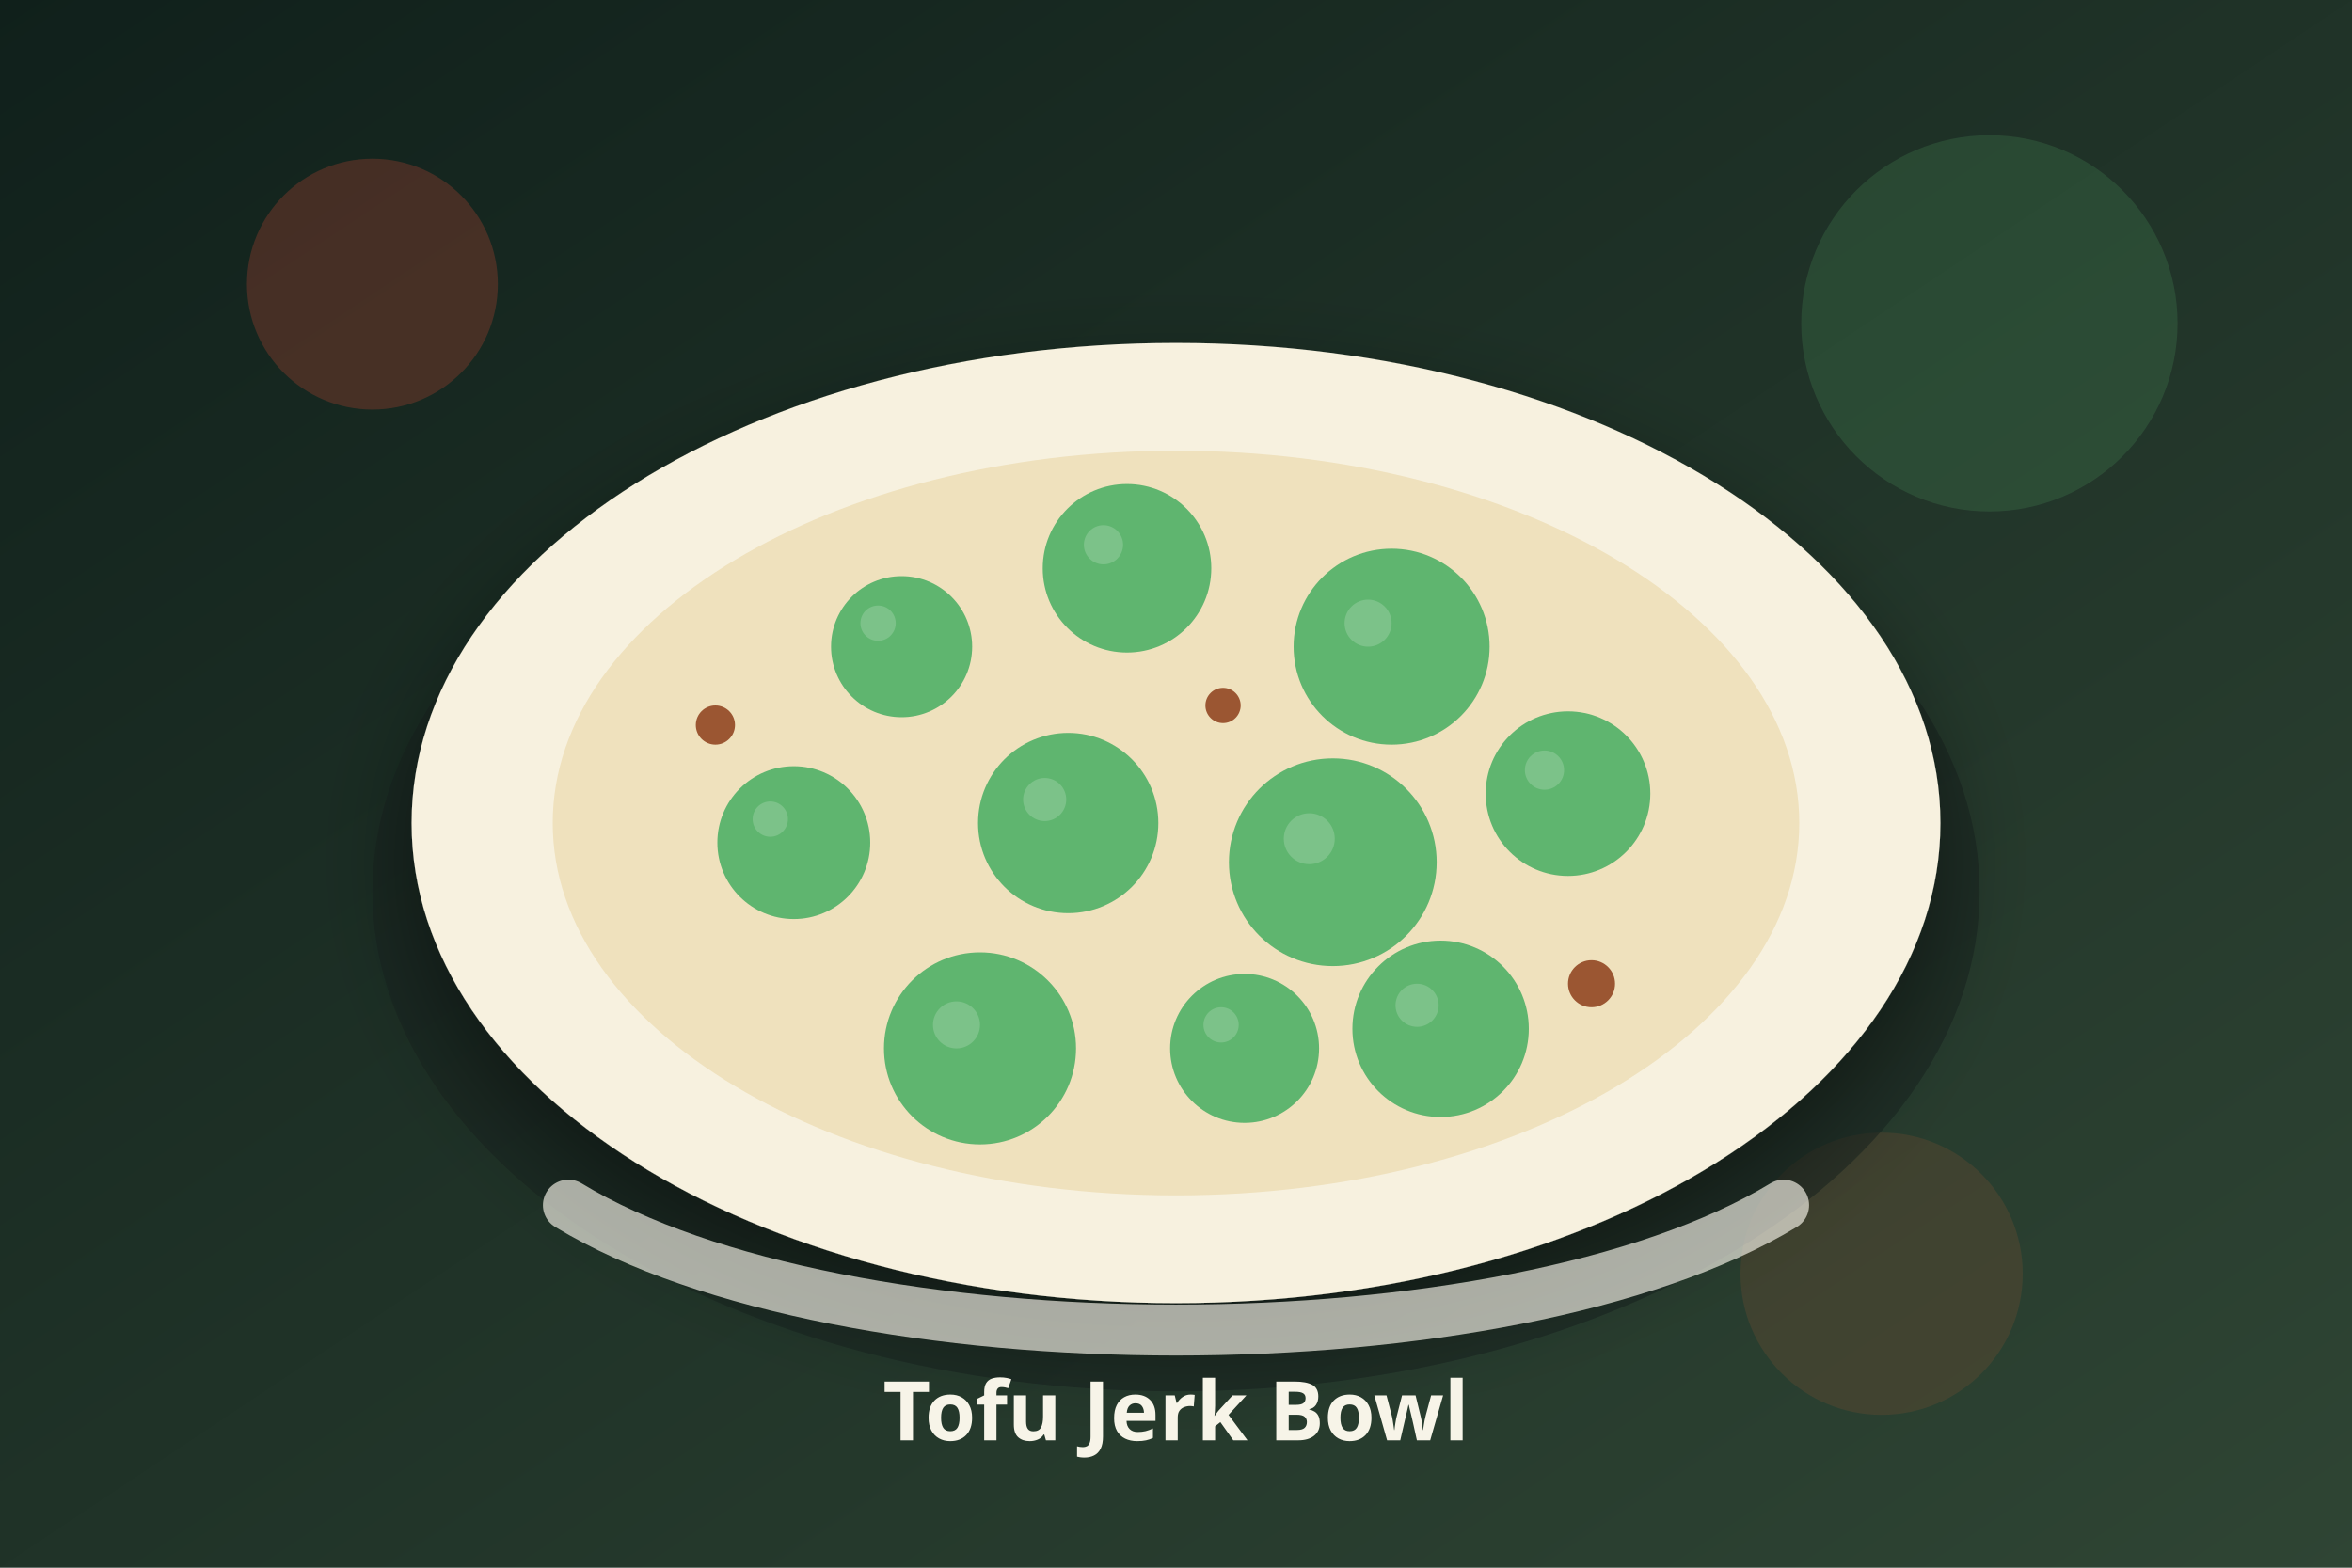
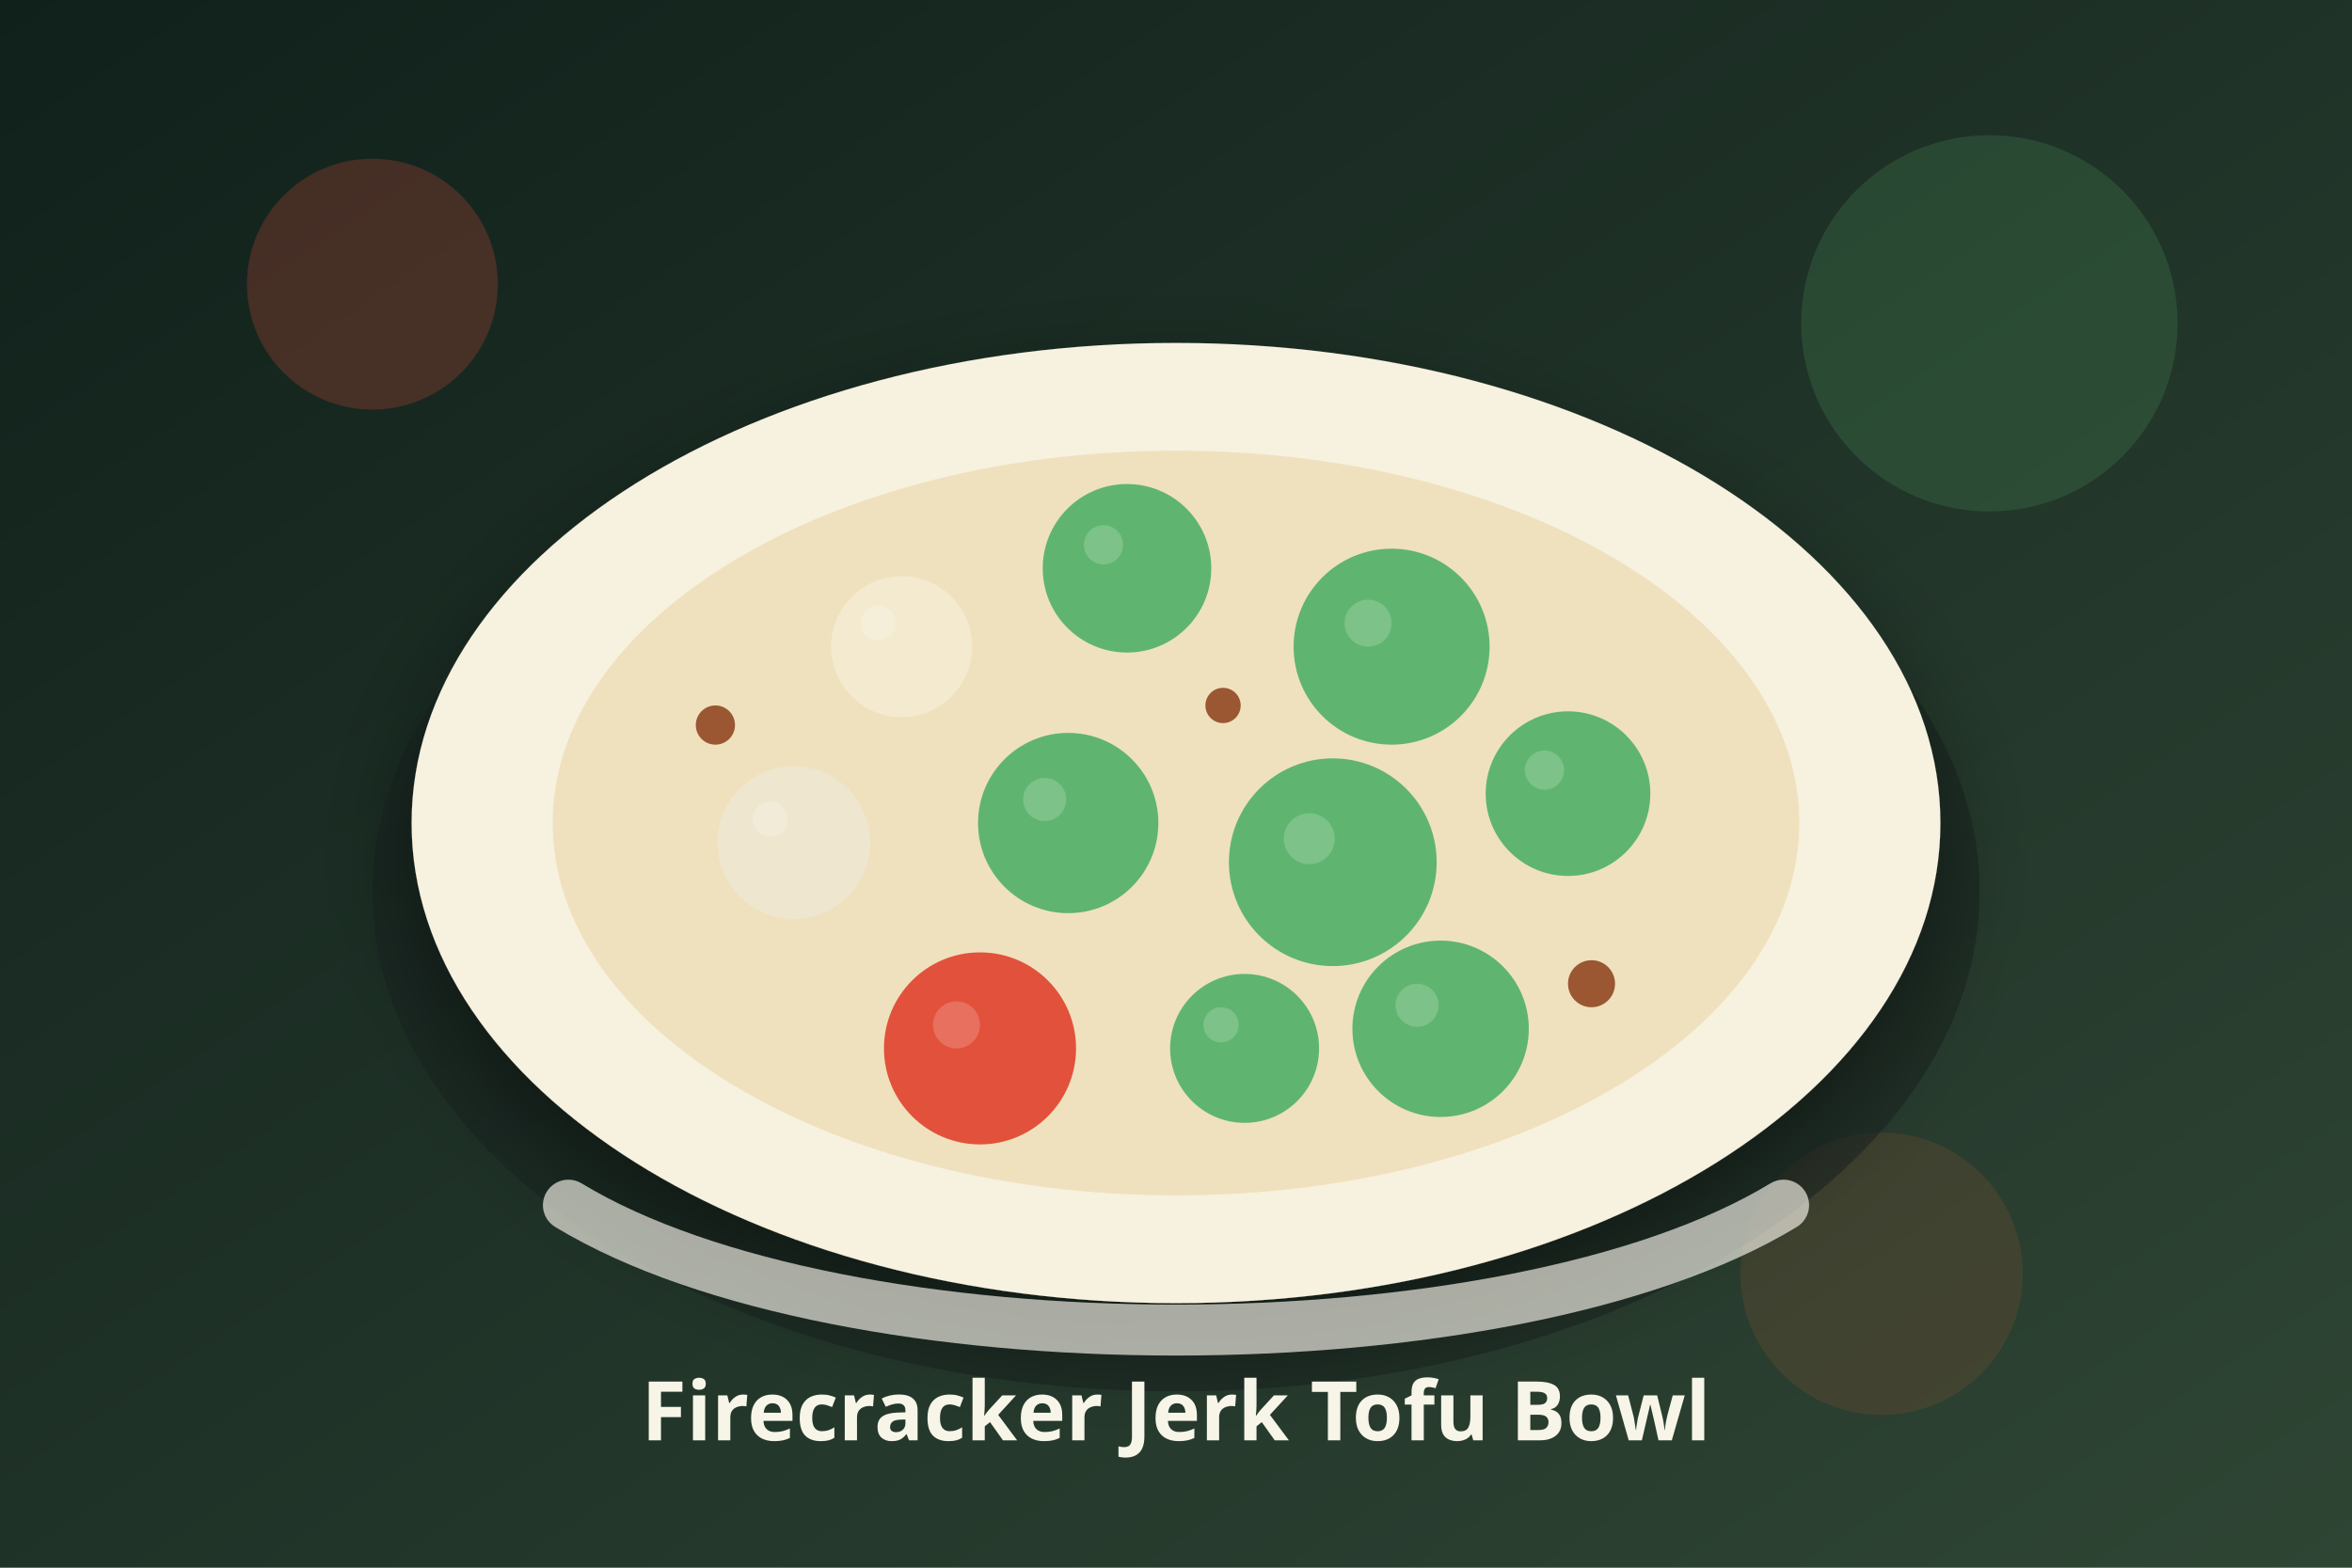
<svg xmlns="http://www.w3.org/2000/svg" width="1200" height="800" viewBox="0 0 1200 800" role="img" aria-labelledby="title desc">
  <defs>
    <linearGradient id="bg" x1="0" y1="0" x2="1" y2="1">
      <stop offset="0" stop-color="#10201b" />
      <stop offset="1" stop-color="#2f4534" />
    </linearGradient>
    <filter id="shadow" x="-20%" y="-20%" width="140%" height="150%">
      <feDropShadow dx="0" dy="20" stdDeviation="24" flood-color="#09110d" flood-opacity=".42" />
    </filter>
  </defs>
  <rect width="1200" height="800" fill="url(#bg)" />
  <circle cx="190" cy="145" r="64" fill="#e24b36" opacity=".24" />
  <circle cx="1015" cy="165" r="96" fill="#5ab36c" opacity=".18" />
  <circle cx="960" cy="650" r="72" fill="#9b5632" opacity=".2" />
  <ellipse cx="600" cy="455" rx="410" ry="255" fill="#18221f" opacity=".55" />
  <ellipse cx="600" cy="420" rx="390" ry="245" fill="#f7f1df" filter="url(#shadow)" />
  <ellipse cx="600" cy="420" rx="318" ry="190" fill="#efe1bd" />
-   <circle cx="460" cy="330" r="36" fill="#5ab36c" opacity=".96" />
+   <circle cx="460" cy="330" r="36" fill="#f4ead0" opacity=".96" />
  <circle cx="448" cy="318" r="9" fill="#fff" opacity=".18" />
  <circle cx="575" cy="290" r="43" fill="#5ab36c" opacity=".96" />
  <circle cx="563" cy="278" r="10" fill="#fff" opacity=".18" />
  <circle cx="710" cy="330" r="50" fill="#5ab36c" opacity=".96" />
  <circle cx="698" cy="318" r="12" fill="#fff" opacity=".18" />
-   <circle cx="405" cy="430" r="39" fill="#5ab36c" opacity=".96" />
+   <circle cx="405" cy="430" r="39" fill="#eee6cf" opacity=".96" />
  <circle cx="393" cy="418" r="9" fill="#fff" opacity=".18" />
  <circle cx="545" cy="420" r="46" fill="#5ab36c" opacity=".96" />
  <circle cx="533" cy="408" r="11" fill="#fff" opacity=".18" />
  <circle cx="680" cy="440" r="53" fill="#5ab36c" opacity=".96" />
  <circle cx="668" cy="428" r="13" fill="#fff" opacity=".18" />
  <circle cx="800" cy="405" r="42" fill="#5ab36c" opacity=".96" />
  <circle cx="788" cy="393" r="10" fill="#fff" opacity=".18" />
-   <circle cx="500" cy="535" r="49" fill="#5ab36c" opacity=".96" />
+   <circle cx="500" cy="535" r="49" fill="#e24b36" opacity=".96" />
  <circle cx="488" cy="523" r="12" fill="#fff" opacity=".18" />
  <circle cx="635" cy="535" r="38" fill="#5ab36c" opacity=".96" />
  <circle cx="623" cy="523" r="9" fill="#fff" opacity=".18" />
  <circle cx="735" cy="525" r="45" fill="#5ab36c" opacity=".96" />
  <circle cx="723" cy="513" r="11" fill="#fff" opacity=".18" />
  <circle cx="812" cy="502" r="12" fill="#9b5632" />
  <circle cx="365" cy="370" r="10" fill="#9b5632" />
  <circle cx="624" cy="360" r="9" fill="#9b5632" />
  <path d="M290 615 C430 700 770 700 910 615" fill="none" stroke="#fbf8ec" stroke-width="26" stroke-linecap="round" opacity=".65" />
-   <text x="600" y="735" fill="#f7f4e8" font-family="system-ui, sans-serif" font-size="42" font-weight="800" text-anchor="middle">Tofu Jerk Bowl</text>
+   <text x="600" y="735" fill="#f7f4e8" font-family="system-ui, sans-serif" font-size="42" font-weight="800" text-anchor="middle">Firecracker Jerk Tofu Bowl</text>
</svg>
